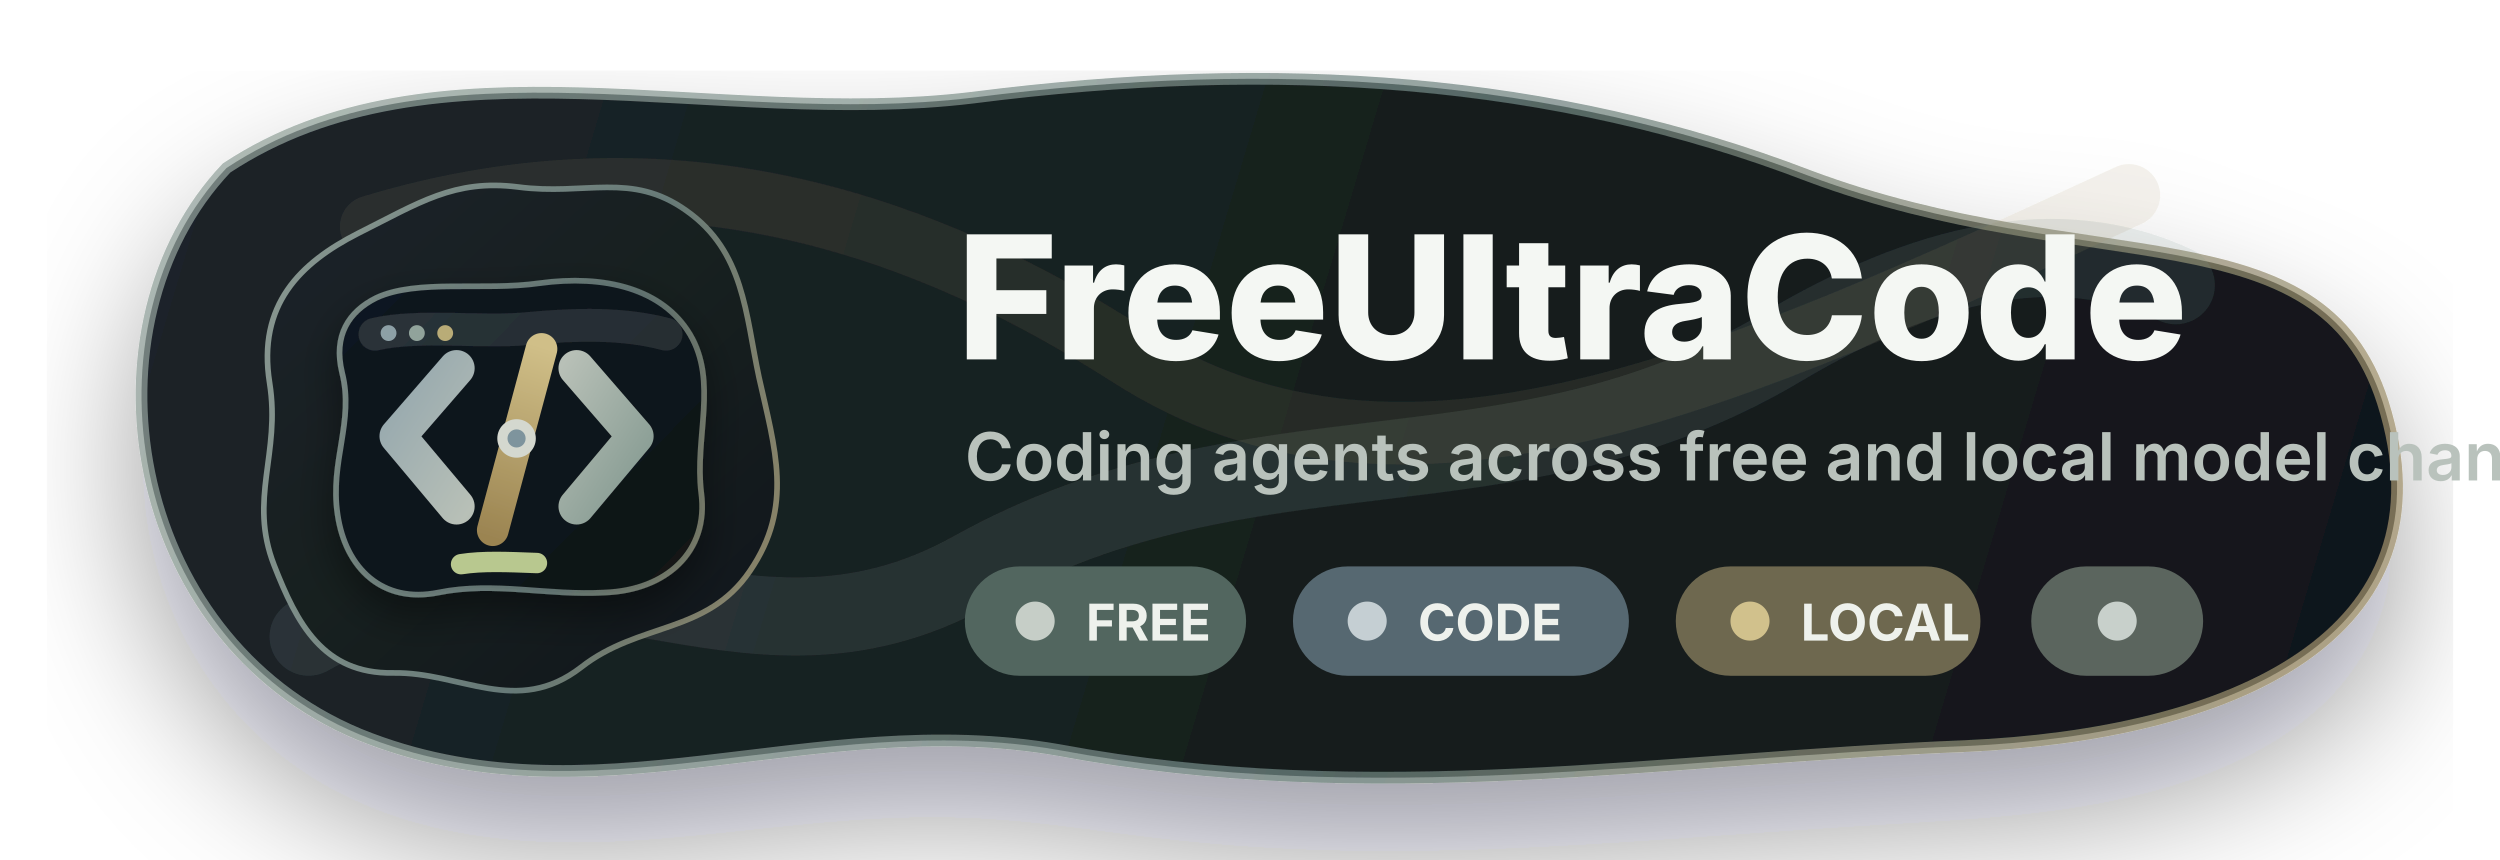
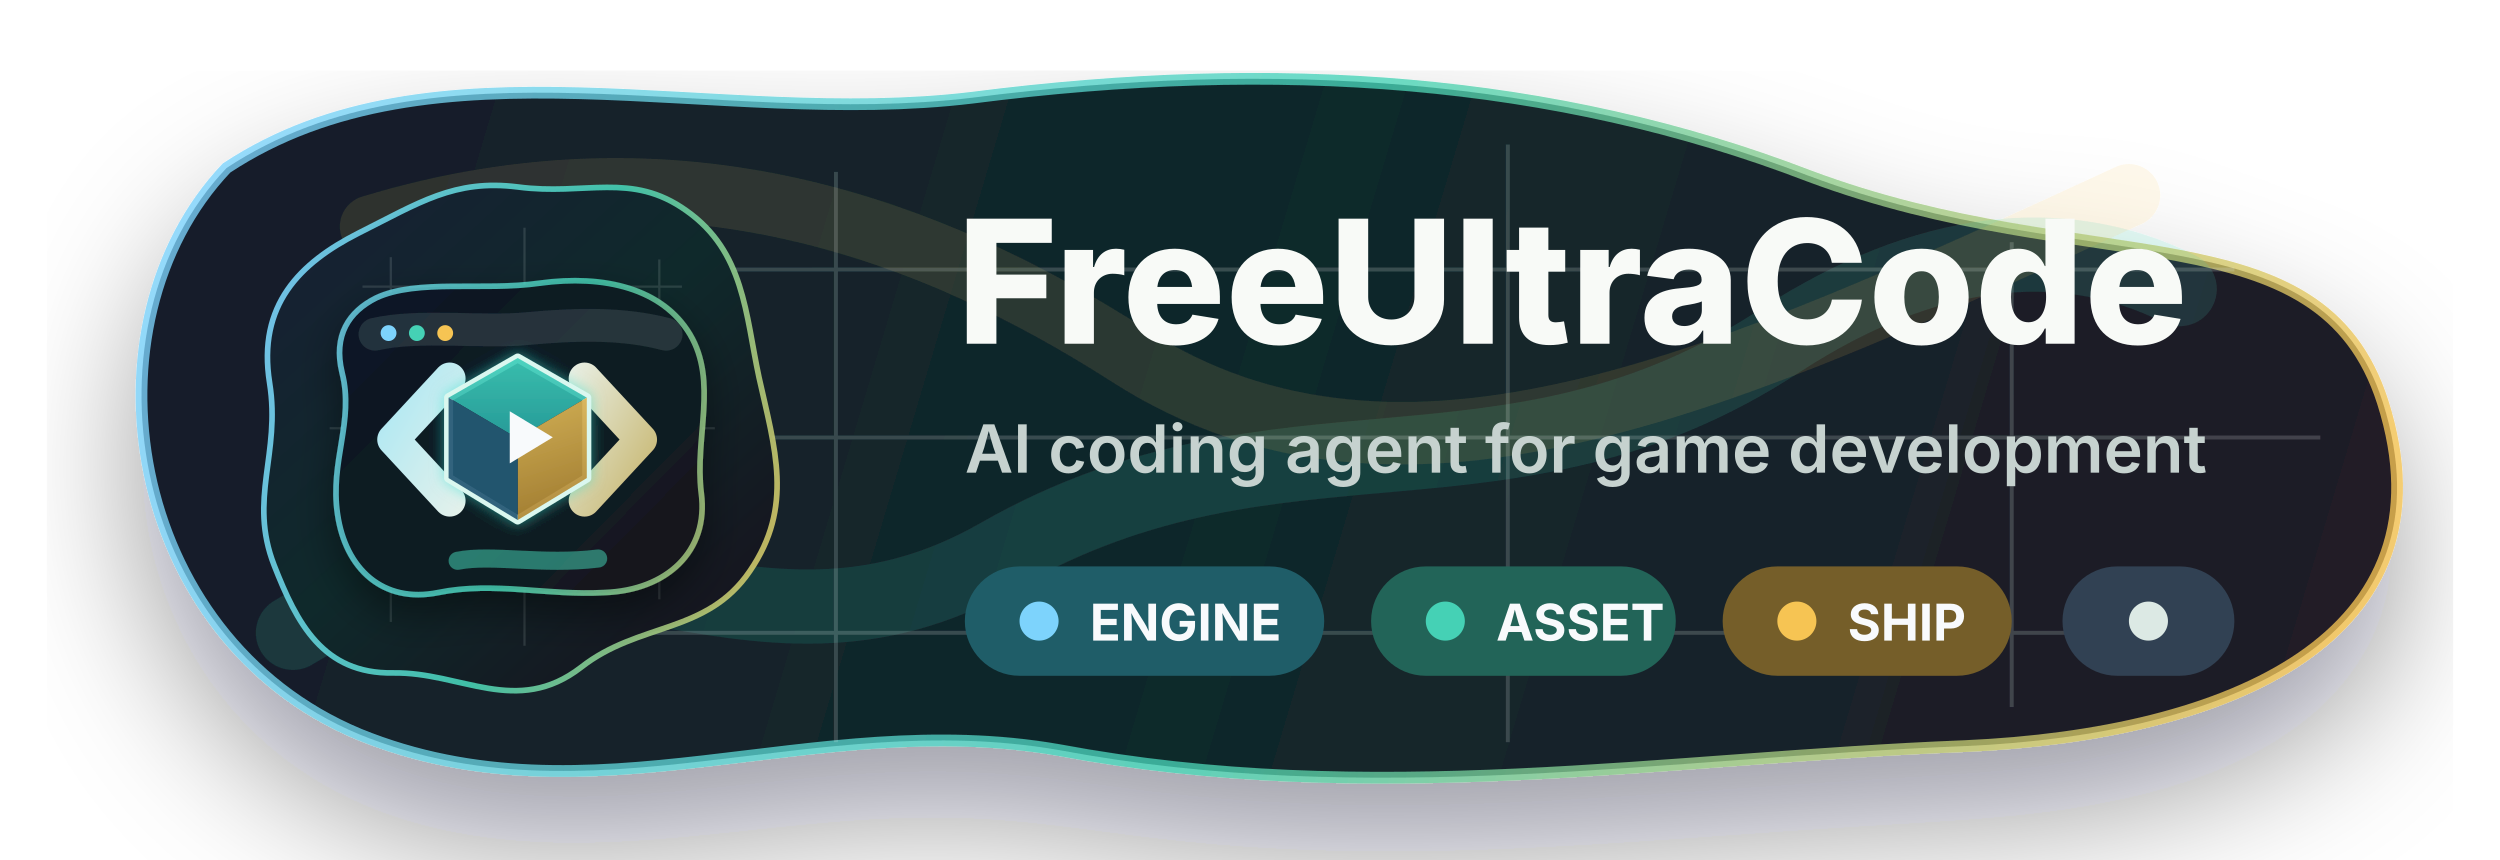
<svg xmlns="http://www.w3.org/2000/svg" width="640" height="220" viewBox="0 0 640 220" fill="none" role="img" aria-labelledby="title desc">
  <style>
    .cursor {
      animation: blink 1.2s steps(2, start) infinite;
    }

    @keyframes blink {
      0%, 44% {
        opacity: 1;
      }
      45%, 100% {
-         opacity: .28;
+         opacity: .3;
      }
    }
  </style>
  <defs>
    <linearGradient id="markShell" x1="44" y1="28" x2="604" y2="195" gradientUnits="userSpaceOnUse">
-       <stop stop-color="#1B2129" />
-       <stop offset=".48" stop-color="#17201F" />
-       <stop offset="1" stop-color="#11161C" />
+       <stop stop-color="#151C2A" />
+       <stop offset=".5" stop-color="#10292C" />
+       <stop offset="1" stop-color="#211926" />
    </linearGradient>
    <linearGradient id="markRim" x1="62" y1="30" x2="588" y2="194" gradientUnits="userSpaceOnUse">
-       <stop stop-color="#93A39B" />
-       <stop offset=".58" stop-color="#6F8380" />
-       <stop offset="1" stop-color="#A0916B" />
+       <stop stop-color="#7DD3FC" />
+       <stop offset=".5" stop-color="#45D1B5" />
+       <stop offset="1" stop-color="#F6C453" />
    </linearGradient>
-     <linearGradient id="iconStone" x1="66" y1="52" x2="444" y2="462" gradientUnits="userSpaceOnUse">
-       <stop stop-color="#1B2129" />
-       <stop offset=".48" stop-color="#17201F" />
-       <stop offset="1" stop-color="#11161C" />
+     <linearGradient id="iconPlate" x1="68" y1="48" x2="446" y2="462" gradientUnits="userSpaceOnUse">
+       <stop stop-color="#172033" />
+       <stop offset=".48" stop-color="#0F292B" />
+       <stop offset="1" stop-color="#17121D" />
    </linearGradient>
-     <linearGradient id="iconPanel" x1="126" y1="128" x2="393" y2="389" gradientUnits="userSpaceOnUse">
-       <stop stop-color="#101820" />
-       <stop offset=".58" stop-color="#0E151B" />
-       <stop offset="1" stop-color="#121817" />
+     <linearGradient id="iconPanel" x1="126" y1="122" x2="398" y2="390" gradientUnits="userSpaceOnUse">
+       <stop stop-color="#0B1625" />
+       <stop offset=".58" stop-color="#0D1E23" />
+       <stop offset="1" stop-color="#17151D" />
    </linearGradient>
-     <linearGradient id="iconCode" x1="148" y1="185" x2="364" y2="323" gradientUnits="userSpaceOnUse">
-       <stop stop-color="#93A6AD" />
-       <stop offset=".5" stop-color="#B8C0B7" />
-       <stop offset="1" stop-color="#82988F" />
+     <linearGradient id="assetFaceA" x1="218" y1="154" x2="218" y2="300" gradientUnits="userSpaceOnUse">
+       <stop stop-color="#46E0C4" />
+       <stop offset="1" stop-color="#1C8E93" />
    </linearGradient>
-     <linearGradient id="iconNeedle" x1="228" y1="342" x2="282" y2="176" gradientUnits="userSpaceOnUse">
-       <stop stop-color="#9B8451" />
-       <stop offset="1" stop-color="#D0BF88" />
+     <linearGradient id="assetFaceB" x1="288" y1="167" x2="338" y2="327" gradientUnits="userSpaceOnUse">
+       <stop stop-color="#F6D067" />
+       <stop offset="1" stop-color="#A67C2B" />
+     </linearGradient>
+     <linearGradient id="codeStroke" x1="140" y1="188" x2="370" y2="322" gradientUnits="userSpaceOnUse">
+       <stop stop-color="#A8E7F4" />
+       <stop offset=".52" stop-color="#EAF2EA" />
+       <stop offset="1" stop-color="#C6B46B" />
    </linearGradient>
    <filter id="markShadow" x="12" y="-14" width="616" height="262" filterUnits="userSpaceOnUse" color-interpolation-filters="sRGB">
      <feDropShadow dx="0" dy="18" stdDeviation="18" flood-color="#020617" flood-opacity=".38" />
    </filter>
    <filter id="iconShadow" x="-24%" y="-24%" width="148%" height="148%" color-interpolation-filters="sRGB">
      <feDropShadow dx="0" dy="16" stdDeviation="18" flood-color="#030712" flood-opacity=".42" />
    </filter>
+     <filter id="softGlow" x="-40%" y="-40%" width="180%" height="180%" color-interpolation-filters="sRGB">
+       <feGaussianBlur stdDeviation="6" result="blur" />
+       <feColorMatrix in="blur" type="matrix" values="0 0 0 0 0.2 0 0 0 0 0.88 0 0 0 0 0.82 0 0 0 0.55 0" />
+       <feBlend in="SourceGraphic" />
+     </filter>
  </defs>
  <g filter="url(#markShadow)">
    <path d="M58 43 C111 8 183 33 249 25 C327 15 398 20 463 45 C535 72 594 53 610 103 C629 163 571 188 503 191 C426 194 351 207 271 192 C208 181 151 212 92 188 C32 163 20 83 58 43 Z" fill="url(#markShell)" />
-     <path d="M58 43 C111 8 183 33 249 25 C327 15 398 20 463 45 C535 72 594 53 610 103 C629 163 571 188 503 191 C426 194 351 207 271 192 C208 181 151 212 92 188 C32 163 20 83 58 43 Z" stroke="url(#markRim)" stroke-opacity=".72" stroke-width="3" />
-     <path d="M79 163 C145 126 188 180 249 146 C321 106 387 130 456 89 C493 67 527 59 557 73" stroke="#7E9189" stroke-opacity=".16" stroke-width="20" stroke-linecap="round" />
-     <path d="M95 58 C174 34 239 59 289 91 C359 136 443 97 545 50" stroke="#A39165" stroke-opacity=".12" stroke-width="16" stroke-linecap="round" />
+     <path d="M58 43 C111 8 183 33 249 25 C327 15 398 20 463 45 C535 72 594 53 610 103 C629 163 571 188 503 191 C426 194 351 207 271 192 C208 181 151 212 92 188 C32 163 20 83 58 43 Z" stroke="url(#markRim)" stroke-opacity=".78" stroke-width="3" />
+     <path d="M75 162 C144 120 190 180 256 142 C328 101 386 133 456 87 C493 63 528 59 558 74" stroke="#45D1B5" stroke-opacity=".14" stroke-width="19" stroke-linecap="round" />
+     <path d="M95 58 C174 34 239 59 289 91 C359 136 443 97 545 50" stroke="#F6C453" stroke-opacity=".12" stroke-width="16" stroke-linecap="round" />
+     <g opacity=".18" stroke="#E8F4EF" stroke-width="1">
+       <path d="M105 69 H572" />
+       <path d="M84 112 H594" />
+       <path d="M112 162 H548" />
+       <path d="M214 44 V190" />
+       <path d="M386 37 V190" />
+       <path d="M515 62 V181" />
+     </g>
  </g>
  <g transform="translate(58 38) scale(.29)">
-     <path d="M257 34 C317 42 357 20 406 55 C457 91 458 146 470 202 C484 265 501 316 462 373 C424 429 364 418 313 458 C256 502 207 462 147 463 C85 464 62 419 42 368 C19 309 48 270 38 207 C27 138 65 101 116 75 C170 48 201 27 257 34 Z" fill="url(#iconStone)" />
+     <path d="M257 34 C317 42 357 20 406 55 C457 91 458 146 470 202 C484 265 501 316 462 373 C424 429 364 418 313 458 C256 502 207 462 147 463 C85 464 62 419 42 368 C19 309 48 270 38 207 C27 138 65 101 116 75 C170 48 201 27 257 34 Z" fill="url(#iconPlate)" />
    <path d="M257 34 C317 42 357 20 406 55 C457 91 458 146 470 202 C484 265 501 316 462 373 C424 429 364 418 313 458 C256 502 207 462 147 463 C85 464 62 419 42 368 C19 309 48 270 38 207 C27 138 65 101 116 75 C170 48 201 27 257 34 Z" stroke="url(#markRim)" stroke-width="5" stroke-opacity=".9" />
+     <g opacity=".14" stroke="#D8E8E1" stroke-width="2">
+       <path d="M120 122 H402" />
+       <path d="M91 247 H431" />
+       <path d="M124 374 H386" />
+       <path d="M145 96 V418" />
+       <path d="M263 70 V439" />
+       <path d="M382 98 V398" />
+     </g>
    <g filter="url(#iconShadow)">
      <path d="M132 132 C168 115 227 126 276 119 C334 111 385 124 409 164 C434 206 413 255 419 304 C426 356 388 390 334 392 C284 395 236 382 187 392 C138 402 105 371 98 323 C91 276 113 241 102 198 C94 165 108 144 132 132 Z" fill="url(#iconPanel)" />
      <path d="M132 132 C168 115 227 126 276 119 C334 111 385 124 409 164 C434 206 413 255 419 304 C426 356 388 390 334 392 C284 395 236 382 187 392 C138 402 105 371 98 323 C91 276 113 241 102 198 C94 165 108 144 132 132 Z" stroke="url(#markRim)" stroke-width="5" stroke-opacity=".82" />
      <path d="M131 164 C170 155 226 163 266 159 C309 155 350 154 388 164" stroke="#C7CEC9" stroke-opacity=".14" stroke-width="29" stroke-linecap="round" />
-       <circle cx="143" cy="163" r="7" fill="#8DA0A6" />
-       <circle cx="168" cy="163" r="7" fill="#91A39B" />
-       <circle cx="193" cy="163" r="7" fill="#B9AC77" />
-       <path d="M203 194 L151 254 L203 316" stroke="url(#iconCode)" stroke-width="32" stroke-linecap="round" stroke-linejoin="round" />
-       <path d="M309 194 L361 254 L309 316" stroke="url(#iconCode)" stroke-width="32" stroke-linecap="round" stroke-linejoin="round" />
-       <path d="M278 177 L235 337" stroke="url(#iconNeedle)" stroke-width="28" stroke-linecap="round" />
-       <path d="M207 367 C226 364 248 365 274 366" stroke="#B8C88F" stroke-width="18" stroke-linecap="round" />
+       <circle cx="143" cy="163" r="7" fill="#7DD3FC" />
+       <circle cx="168" cy="163" r="7" fill="#45D1B5" />
+       <circle cx="193" cy="163" r="7" fill="#F6C453" />
+       <g stroke-linecap="round" stroke-linejoin="round">
+         <path d="M197 203 L147 257 L197 311" stroke="url(#codeStroke)" stroke-width="28" />
+         <path d="M316 203 L366 257 L316 311" stroke="url(#codeStroke)" stroke-width="28" />
+       </g>
+       <g filter="url(#softGlow)">
+         <path d="M257 185 L318 220 V291 L257 328 L196 291 V220 L257 185 Z" fill="#122737" stroke="#DAF7EF" stroke-width="8" stroke-linejoin="round" />
+         <path d="M257 185 L318 220 L257 256 L196 220 L257 185 Z" fill="url(#assetFaceA)" fill-opacity=".9" />
+         <path d="M257 256 L318 220 V291 L257 328 V256 Z" fill="url(#assetFaceB)" fill-opacity=".92" />
+         <path d="M196 220 L257 256 V328 L196 291 V220 Z" fill="#245873" fill-opacity=".92" />
+         <path d="M250 232 L288 255 L250 278 Z" fill="#F8FAFC" />
+       </g>
+       <path d="M204 364 C234 358 279 368 328 362" stroke="#45D1B5" stroke-opacity=".52" stroke-width="16" stroke-linecap="round" />
    </g>
-     <circle cx="256" cy="256" r="17" fill="#D4D8CF" />
-     <circle cx="256" cy="256" r="8" fill="#7E949D" />
  </g>
-   <text x="245" y="92" font-family="Inter, Segoe UI, Arial, sans-serif" font-size="44" font-weight="800" fill="#F4F7F3">FreeUltraCode</text>
-   <text x="247" y="123" font-family="Inter, Segoe UI, Arial, sans-serif" font-size="17" font-weight="600" fill="#B9C2BC">Coding agents across free and local model channels</text>
-   <g font-family="Inter, Segoe UI, Arial, sans-serif" font-size="13" font-weight="700" fill="#EEF1EC">
-     <rect x="247" y="145" width="72" height="28" rx="14" fill="#52665F" />
-     <circle cx="265" cy="159" r="5" fill="#C6CEC7" />
-     <text x="278" y="164">FREE</text>
-     <rect x="331" y="145" width="86" height="28" rx="14" fill="#566871" />
-     <circle cx="350" cy="159" r="5" fill="#C5CFD3" />
-     <text x="363" y="164">CODE</text>
-     <rect x="429" y="145" width="78" height="28" rx="14" fill="#6E684F" />
-     <circle cx="448" cy="159" r="5" fill="#D1C18C" />
-     <text x="461" y="164">LOCAL</text>
-     <rect class="cursor" x="520" y="145" width="44" height="28" rx="14" fill="#5B655E" />
-     <circle cx="542" cy="159" r="5" fill="#C8D0CB" />
+   <text x="245" y="88" font-family="Inter, Segoe UI, Arial, sans-serif" font-size="44" font-weight="800" fill="#F8FAF7">FreeUltraCode</text>
+   <text x="247" y="121" font-family="Inter, Segoe UI, Arial, sans-serif" font-size="17" font-weight="600" fill="#C6D2CF">AI coding agent for game development</text>
+   <g font-family="Inter, Segoe UI, Arial, sans-serif" font-size="13" font-weight="700" fill="#F8FAFC">
+     <rect x="247" y="145" width="92" height="28" rx="14" fill="#1F5D68" />
+     <circle cx="266" cy="159" r="5" fill="#7DD3FC" />
+     <text x="279" y="164">ENGINE</text>
+     <rect x="351" y="145" width="78" height="28" rx="14" fill="#226458" />
+     <circle cx="370" cy="159" r="5" fill="#45D1B5" />
+     <text x="383" y="164">ASSET</text>
+     <rect x="441" y="145" width="74" height="28" rx="14" fill="#755E29" />
+     <circle cx="460" cy="159" r="5" fill="#F6C453" />
+     <text x="473" y="164">SHIP</text>
+     <rect class="cursor" x="528" y="145" width="44" height="28" rx="14" fill="#314153" />
+     <circle cx="550" cy="159" r="5" fill="#DCE9E4" />
  </g>
</svg>
